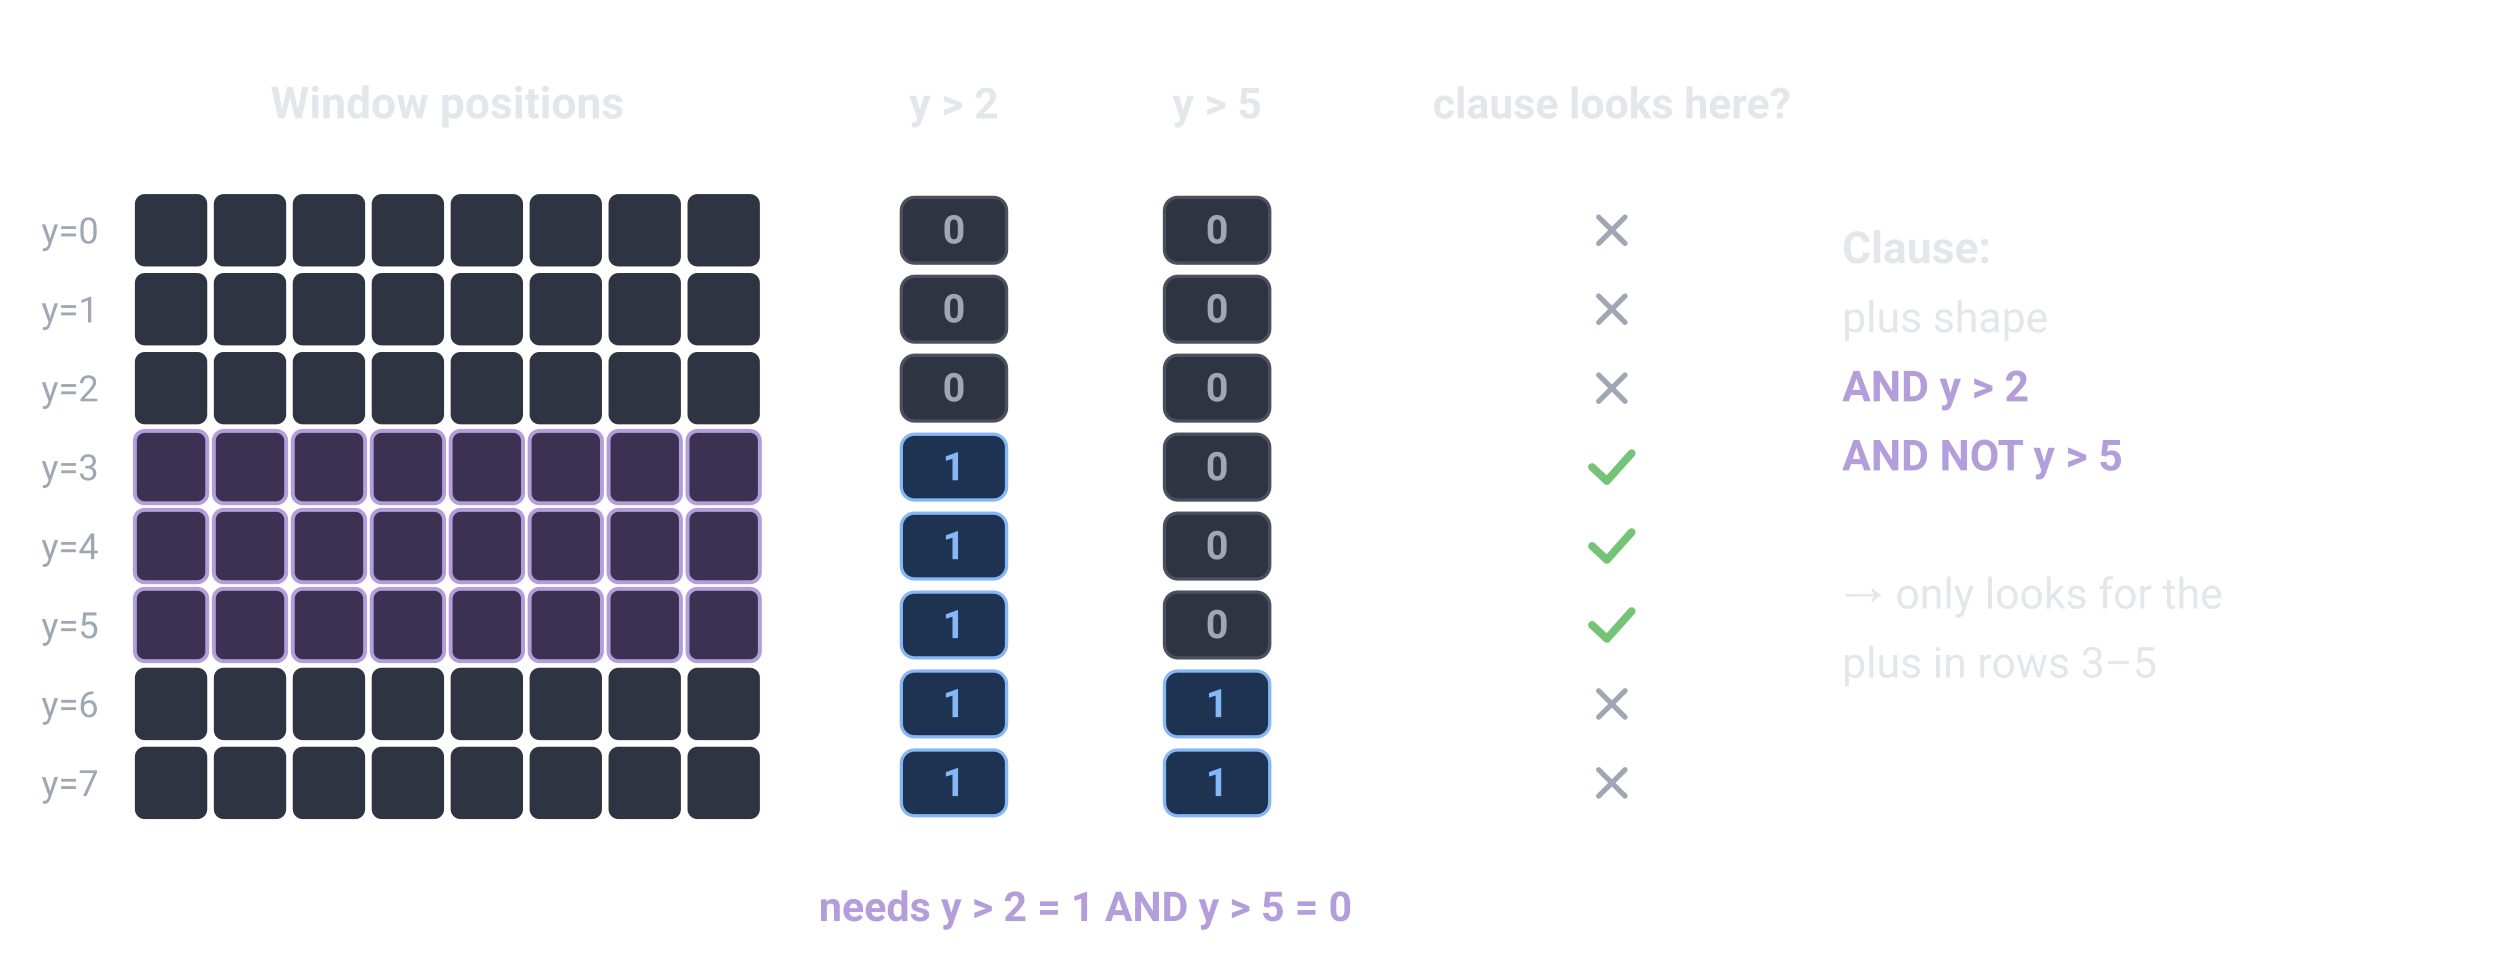
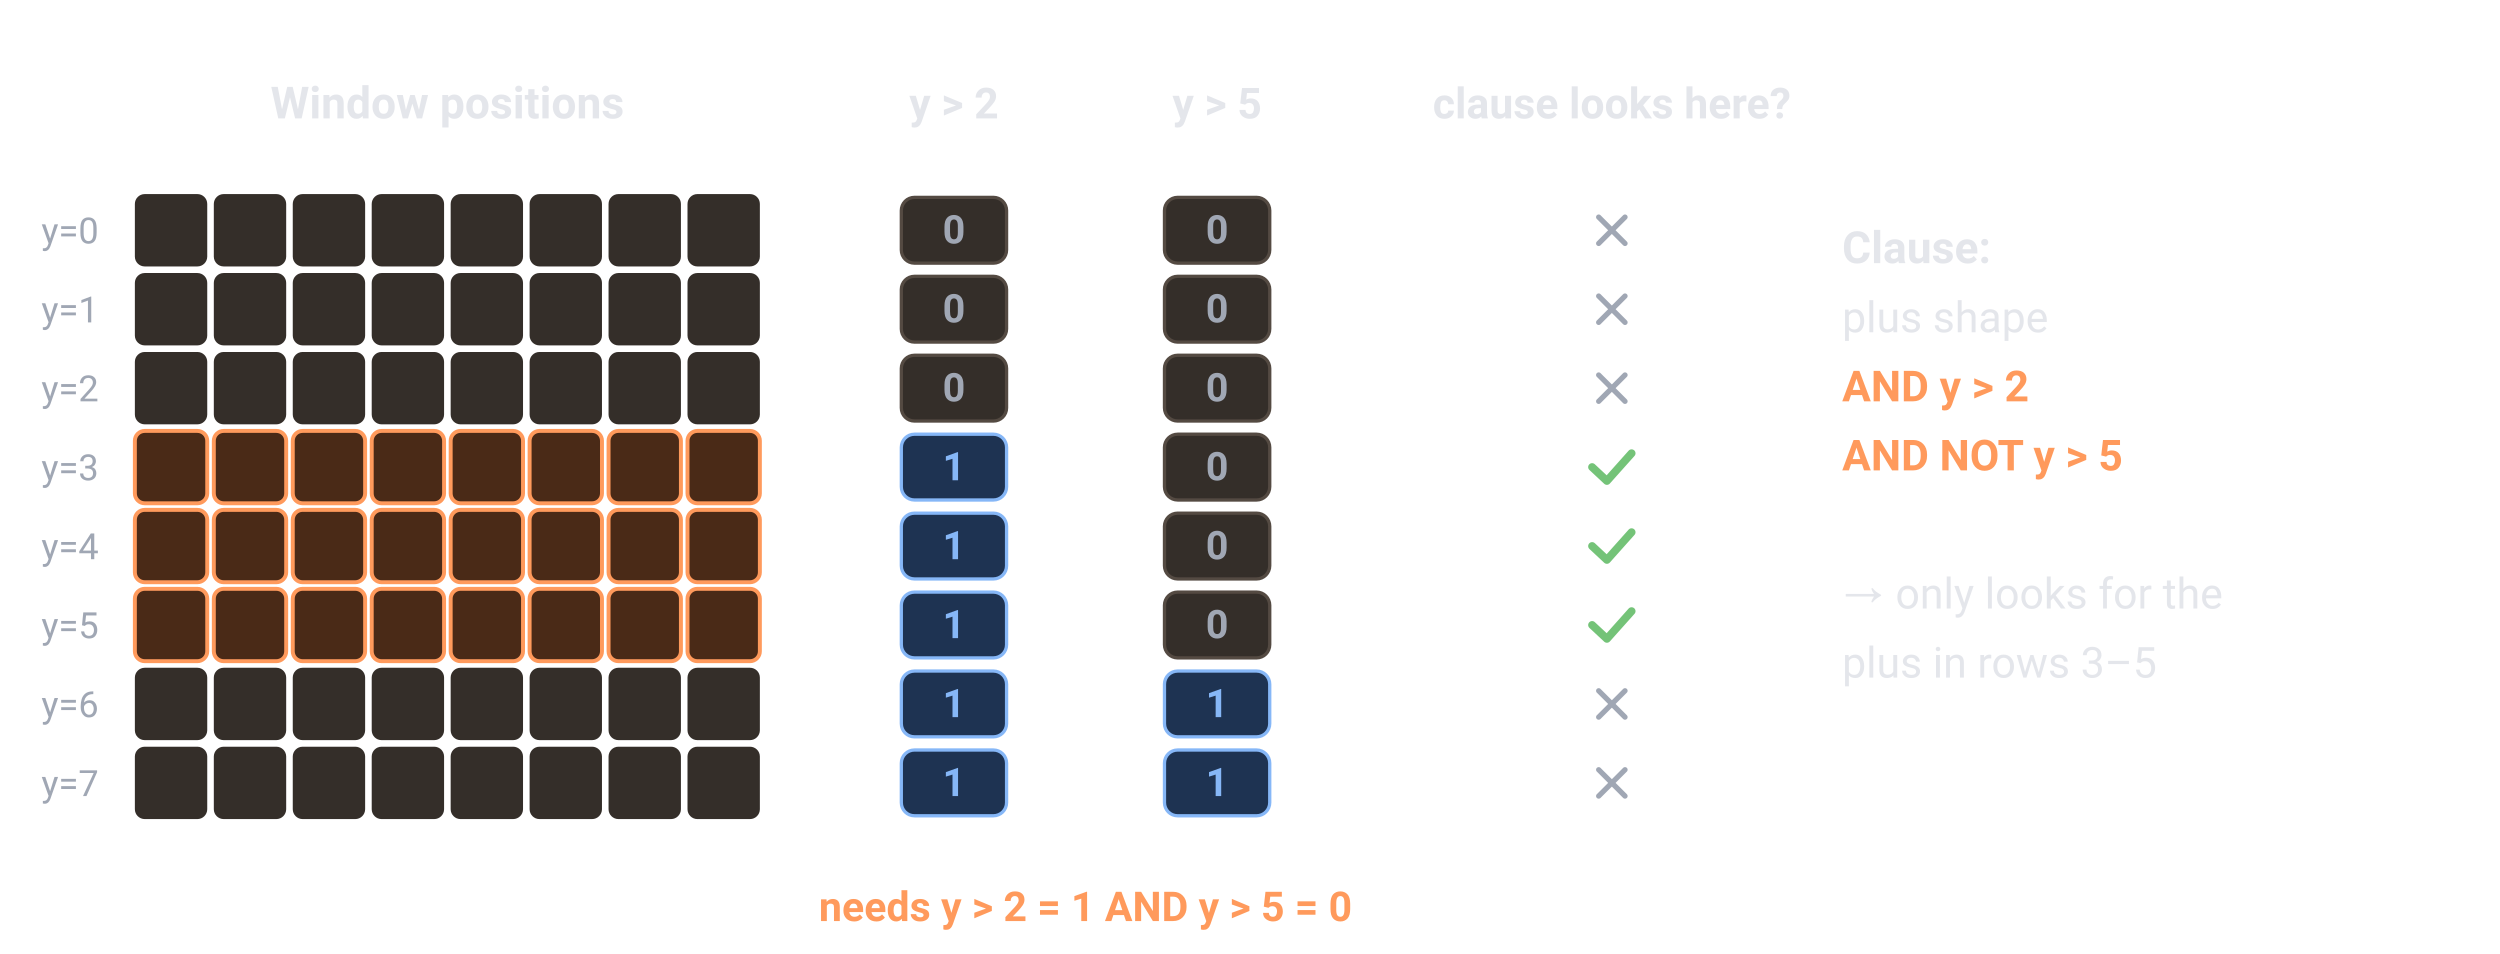
<svg xmlns="http://www.w3.org/2000/svg" viewBox="0 0 760 290" width="760" height="290" role="img" font-family="Roboto, 'Helvetica Neue', Helvetica, Arial, sans-serif">
  <text x="136" y="36" font-size="13.5" fill="#e4e6eb" text-anchor="middle" font-weight="bold">Window positions</text>
-   <rect x="41" y="59" width="22" height="22" rx="3" fill="#2f3442" stroke="none" stroke-width="1.2" />
-   <rect x="65" y="59" width="22" height="22" rx="3" fill="#2f3442" stroke="none" stroke-width="1.2" />
-   <rect x="89" y="59" width="22" height="22" rx="3" fill="#2f3442" stroke="none" stroke-width="1.2" />
-   <rect x="113" y="59" width="22" height="22" rx="3" fill="#2f3442" stroke="none" stroke-width="1.2" />
-   <rect x="137" y="59" width="22" height="22" rx="3" fill="#2f3442" stroke="none" stroke-width="1.2" />
-   <rect x="161" y="59" width="22" height="22" rx="3" fill="#2f3442" stroke="none" stroke-width="1.2" />
-   <rect x="185" y="59" width="22" height="22" rx="3" fill="#2f3442" stroke="none" stroke-width="1.2" />
-   <rect x="209" y="59" width="22" height="22" rx="3" fill="#2f3442" stroke="none" stroke-width="1.2" />
+   <rect x="41" y="59" width="22" height="22" rx="3" fill="#342e29" stroke="none" stroke-width="1.2" />
+   <rect x="65" y="59" width="22" height="22" rx="3" fill="#342e29" stroke="none" stroke-width="1.2" />
+   <rect x="89" y="59" width="22" height="22" rx="3" fill="#342e29" stroke="none" stroke-width="1.2" />
+   <rect x="113" y="59" width="22" height="22" rx="3" fill="#342e29" stroke="none" stroke-width="1.2" />
+   <rect x="137" y="59" width="22" height="22" rx="3" fill="#342e29" stroke="none" stroke-width="1.2" />
+   <rect x="161" y="59" width="22" height="22" rx="3" fill="#342e29" stroke="none" stroke-width="1.2" />
+   <rect x="185" y="59" width="22" height="22" rx="3" fill="#342e29" stroke="none" stroke-width="1.2" />
+   <rect x="209" y="59" width="22" height="22" rx="3" fill="#342e29" stroke="none" stroke-width="1.2" />
  <text x="30" y="74" font-size="11" fill="#a0a7b4" text-anchor="end" font-weight="normal">y=0</text>
-   <rect x="41" y="83" width="22" height="22" rx="3" fill="#2f3442" stroke="none" stroke-width="1.2" />
-   <rect x="65" y="83" width="22" height="22" rx="3" fill="#2f3442" stroke="none" stroke-width="1.2" />
-   <rect x="89" y="83" width="22" height="22" rx="3" fill="#2f3442" stroke="none" stroke-width="1.2" />
-   <rect x="113" y="83" width="22" height="22" rx="3" fill="#2f3442" stroke="none" stroke-width="1.2" />
-   <rect x="137" y="83" width="22" height="22" rx="3" fill="#2f3442" stroke="none" stroke-width="1.2" />
-   <rect x="161" y="83" width="22" height="22" rx="3" fill="#2f3442" stroke="none" stroke-width="1.2" />
-   <rect x="185" y="83" width="22" height="22" rx="3" fill="#2f3442" stroke="none" stroke-width="1.2" />
-   <rect x="209" y="83" width="22" height="22" rx="3" fill="#2f3442" stroke="none" stroke-width="1.2" />
+   <rect x="41" y="83" width="22" height="22" rx="3" fill="#342e29" stroke="none" stroke-width="1.2" />
+   <rect x="65" y="83" width="22" height="22" rx="3" fill="#342e29" stroke="none" stroke-width="1.2" />
+   <rect x="89" y="83" width="22" height="22" rx="3" fill="#342e29" stroke="none" stroke-width="1.2" />
+   <rect x="113" y="83" width="22" height="22" rx="3" fill="#342e29" stroke="none" stroke-width="1.2" />
+   <rect x="137" y="83" width="22" height="22" rx="3" fill="#342e29" stroke="none" stroke-width="1.2" />
+   <rect x="161" y="83" width="22" height="22" rx="3" fill="#342e29" stroke="none" stroke-width="1.2" />
+   <rect x="185" y="83" width="22" height="22" rx="3" fill="#342e29" stroke="none" stroke-width="1.2" />
+   <rect x="209" y="83" width="22" height="22" rx="3" fill="#342e29" stroke="none" stroke-width="1.2" />
  <text x="30" y="98" font-size="11" fill="#a0a7b4" text-anchor="end" font-weight="normal">y=1</text>
-   <rect x="41" y="107" width="22" height="22" rx="3" fill="#2f3442" stroke="none" stroke-width="1.2" />
-   <rect x="65" y="107" width="22" height="22" rx="3" fill="#2f3442" stroke="none" stroke-width="1.2" />
-   <rect x="89" y="107" width="22" height="22" rx="3" fill="#2f3442" stroke="none" stroke-width="1.2" />
-   <rect x="113" y="107" width="22" height="22" rx="3" fill="#2f3442" stroke="none" stroke-width="1.2" />
-   <rect x="137" y="107" width="22" height="22" rx="3" fill="#2f3442" stroke="none" stroke-width="1.2" />
-   <rect x="161" y="107" width="22" height="22" rx="3" fill="#2f3442" stroke="none" stroke-width="1.2" />
-   <rect x="185" y="107" width="22" height="22" rx="3" fill="#2f3442" stroke="none" stroke-width="1.2" />
-   <rect x="209" y="107" width="22" height="22" rx="3" fill="#2f3442" stroke="none" stroke-width="1.2" />
+   <rect x="41" y="107" width="22" height="22" rx="3" fill="#342e29" stroke="none" stroke-width="1.2" />
+   <rect x="65" y="107" width="22" height="22" rx="3" fill="#342e29" stroke="none" stroke-width="1.2" />
+   <rect x="89" y="107" width="22" height="22" rx="3" fill="#342e29" stroke="none" stroke-width="1.2" />
+   <rect x="113" y="107" width="22" height="22" rx="3" fill="#342e29" stroke="none" stroke-width="1.2" />
+   <rect x="137" y="107" width="22" height="22" rx="3" fill="#342e29" stroke="none" stroke-width="1.2" />
+   <rect x="161" y="107" width="22" height="22" rx="3" fill="#342e29" stroke="none" stroke-width="1.2" />
+   <rect x="185" y="107" width="22" height="22" rx="3" fill="#342e29" stroke="none" stroke-width="1.2" />
+   <rect x="209" y="107" width="22" height="22" rx="3" fill="#342e29" stroke="none" stroke-width="1.2" />
  <text x="30" y="122" font-size="11" fill="#a0a7b4" text-anchor="end" font-weight="normal">y=2</text>
-   <rect x="41" y="131" width="22" height="22" rx="3" fill="#3b3253" stroke="#b39ddb" stroke-width="1.2" />
-   <rect x="65" y="131" width="22" height="22" rx="3" fill="#3b3253" stroke="#b39ddb" stroke-width="1.2" />
-   <rect x="89" y="131" width="22" height="22" rx="3" fill="#3b3253" stroke="#b39ddb" stroke-width="1.2" />
-   <rect x="113" y="131" width="22" height="22" rx="3" fill="#3b3253" stroke="#b39ddb" stroke-width="1.2" />
-   <rect x="137" y="131" width="22" height="22" rx="3" fill="#3b3253" stroke="#b39ddb" stroke-width="1.2" />
-   <rect x="161" y="131" width="22" height="22" rx="3" fill="#3b3253" stroke="#b39ddb" stroke-width="1.2" />
-   <rect x="185" y="131" width="22" height="22" rx="3" fill="#3b3253" stroke="#b39ddb" stroke-width="1.2" />
-   <rect x="209" y="131" width="22" height="22" rx="3" fill="#3b3253" stroke="#b39ddb" stroke-width="1.2" />
+   <rect x="41" y="131" width="22" height="22" rx="3" fill="#4a2a17" stroke="#ff9a5c" stroke-width="1.2" />
+   <rect x="65" y="131" width="22" height="22" rx="3" fill="#4a2a17" stroke="#ff9a5c" stroke-width="1.2" />
+   <rect x="89" y="131" width="22" height="22" rx="3" fill="#4a2a17" stroke="#ff9a5c" stroke-width="1.2" />
+   <rect x="113" y="131" width="22" height="22" rx="3" fill="#4a2a17" stroke="#ff9a5c" stroke-width="1.2" />
+   <rect x="137" y="131" width="22" height="22" rx="3" fill="#4a2a17" stroke="#ff9a5c" stroke-width="1.2" />
+   <rect x="161" y="131" width="22" height="22" rx="3" fill="#4a2a17" stroke="#ff9a5c" stroke-width="1.2" />
+   <rect x="185" y="131" width="22" height="22" rx="3" fill="#4a2a17" stroke="#ff9a5c" stroke-width="1.2" />
+   <rect x="209" y="131" width="22" height="22" rx="3" fill="#4a2a17" stroke="#ff9a5c" stroke-width="1.2" />
  <text x="30" y="146" font-size="11" fill="#a0a7b4" text-anchor="end" font-weight="normal">y=3</text>
-   <rect x="41" y="155" width="22" height="22" rx="3" fill="#3b3253" stroke="#b39ddb" stroke-width="1.2" />
-   <rect x="65" y="155" width="22" height="22" rx="3" fill="#3b3253" stroke="#b39ddb" stroke-width="1.2" />
-   <rect x="89" y="155" width="22" height="22" rx="3" fill="#3b3253" stroke="#b39ddb" stroke-width="1.2" />
-   <rect x="113" y="155" width="22" height="22" rx="3" fill="#3b3253" stroke="#b39ddb" stroke-width="1.2" />
-   <rect x="137" y="155" width="22" height="22" rx="3" fill="#3b3253" stroke="#b39ddb" stroke-width="1.2" />
-   <rect x="161" y="155" width="22" height="22" rx="3" fill="#3b3253" stroke="#b39ddb" stroke-width="1.2" />
-   <rect x="185" y="155" width="22" height="22" rx="3" fill="#3b3253" stroke="#b39ddb" stroke-width="1.2" />
-   <rect x="209" y="155" width="22" height="22" rx="3" fill="#3b3253" stroke="#b39ddb" stroke-width="1.2" />
+   <rect x="41" y="155" width="22" height="22" rx="3" fill="#4a2a17" stroke="#ff9a5c" stroke-width="1.2" />
+   <rect x="65" y="155" width="22" height="22" rx="3" fill="#4a2a17" stroke="#ff9a5c" stroke-width="1.2" />
+   <rect x="89" y="155" width="22" height="22" rx="3" fill="#4a2a17" stroke="#ff9a5c" stroke-width="1.2" />
+   <rect x="113" y="155" width="22" height="22" rx="3" fill="#4a2a17" stroke="#ff9a5c" stroke-width="1.2" />
+   <rect x="137" y="155" width="22" height="22" rx="3" fill="#4a2a17" stroke="#ff9a5c" stroke-width="1.2" />
+   <rect x="161" y="155" width="22" height="22" rx="3" fill="#4a2a17" stroke="#ff9a5c" stroke-width="1.2" />
+   <rect x="185" y="155" width="22" height="22" rx="3" fill="#4a2a17" stroke="#ff9a5c" stroke-width="1.2" />
+   <rect x="209" y="155" width="22" height="22" rx="3" fill="#4a2a17" stroke="#ff9a5c" stroke-width="1.2" />
  <text x="30" y="170" font-size="11" fill="#a0a7b4" text-anchor="end" font-weight="normal">y=4</text>
-   <rect x="41" y="179" width="22" height="22" rx="3" fill="#3b3253" stroke="#b39ddb" stroke-width="1.2" />
-   <rect x="65" y="179" width="22" height="22" rx="3" fill="#3b3253" stroke="#b39ddb" stroke-width="1.2" />
-   <rect x="89" y="179" width="22" height="22" rx="3" fill="#3b3253" stroke="#b39ddb" stroke-width="1.2" />
-   <rect x="113" y="179" width="22" height="22" rx="3" fill="#3b3253" stroke="#b39ddb" stroke-width="1.2" />
-   <rect x="137" y="179" width="22" height="22" rx="3" fill="#3b3253" stroke="#b39ddb" stroke-width="1.2" />
-   <rect x="161" y="179" width="22" height="22" rx="3" fill="#3b3253" stroke="#b39ddb" stroke-width="1.2" />
-   <rect x="185" y="179" width="22" height="22" rx="3" fill="#3b3253" stroke="#b39ddb" stroke-width="1.2" />
-   <rect x="209" y="179" width="22" height="22" rx="3" fill="#3b3253" stroke="#b39ddb" stroke-width="1.2" />
+   <rect x="41" y="179" width="22" height="22" rx="3" fill="#4a2a17" stroke="#ff9a5c" stroke-width="1.2" />
+   <rect x="65" y="179" width="22" height="22" rx="3" fill="#4a2a17" stroke="#ff9a5c" stroke-width="1.2" />
+   <rect x="89" y="179" width="22" height="22" rx="3" fill="#4a2a17" stroke="#ff9a5c" stroke-width="1.2" />
+   <rect x="113" y="179" width="22" height="22" rx="3" fill="#4a2a17" stroke="#ff9a5c" stroke-width="1.2" />
+   <rect x="137" y="179" width="22" height="22" rx="3" fill="#4a2a17" stroke="#ff9a5c" stroke-width="1.2" />
+   <rect x="161" y="179" width="22" height="22" rx="3" fill="#4a2a17" stroke="#ff9a5c" stroke-width="1.2" />
+   <rect x="185" y="179" width="22" height="22" rx="3" fill="#4a2a17" stroke="#ff9a5c" stroke-width="1.2" />
+   <rect x="209" y="179" width="22" height="22" rx="3" fill="#4a2a17" stroke="#ff9a5c" stroke-width="1.2" />
  <text x="30" y="194" font-size="11" fill="#a0a7b4" text-anchor="end" font-weight="normal">y=5</text>
-   <rect x="41" y="203" width="22" height="22" rx="3" fill="#2f3442" stroke="none" stroke-width="1.2" />
-   <rect x="65" y="203" width="22" height="22" rx="3" fill="#2f3442" stroke="none" stroke-width="1.2" />
-   <rect x="89" y="203" width="22" height="22" rx="3" fill="#2f3442" stroke="none" stroke-width="1.2" />
-   <rect x="113" y="203" width="22" height="22" rx="3" fill="#2f3442" stroke="none" stroke-width="1.2" />
-   <rect x="137" y="203" width="22" height="22" rx="3" fill="#2f3442" stroke="none" stroke-width="1.2" />
-   <rect x="161" y="203" width="22" height="22" rx="3" fill="#2f3442" stroke="none" stroke-width="1.2" />
-   <rect x="185" y="203" width="22" height="22" rx="3" fill="#2f3442" stroke="none" stroke-width="1.2" />
-   <rect x="209" y="203" width="22" height="22" rx="3" fill="#2f3442" stroke="none" stroke-width="1.2" />
+   <rect x="41" y="203" width="22" height="22" rx="3" fill="#342e29" stroke="none" stroke-width="1.2" />
+   <rect x="65" y="203" width="22" height="22" rx="3" fill="#342e29" stroke="none" stroke-width="1.2" />
+   <rect x="89" y="203" width="22" height="22" rx="3" fill="#342e29" stroke="none" stroke-width="1.2" />
+   <rect x="113" y="203" width="22" height="22" rx="3" fill="#342e29" stroke="none" stroke-width="1.2" />
+   <rect x="137" y="203" width="22" height="22" rx="3" fill="#342e29" stroke="none" stroke-width="1.2" />
+   <rect x="161" y="203" width="22" height="22" rx="3" fill="#342e29" stroke="none" stroke-width="1.2" />
+   <rect x="185" y="203" width="22" height="22" rx="3" fill="#342e29" stroke="none" stroke-width="1.2" />
+   <rect x="209" y="203" width="22" height="22" rx="3" fill="#342e29" stroke="none" stroke-width="1.2" />
  <text x="30" y="218" font-size="11" fill="#a0a7b4" text-anchor="end" font-weight="normal">y=6</text>
-   <rect x="41" y="227" width="22" height="22" rx="3" fill="#2f3442" stroke="none" stroke-width="1.2" />
-   <rect x="65" y="227" width="22" height="22" rx="3" fill="#2f3442" stroke="none" stroke-width="1.2" />
-   <rect x="89" y="227" width="22" height="22" rx="3" fill="#2f3442" stroke="none" stroke-width="1.2" />
-   <rect x="113" y="227" width="22" height="22" rx="3" fill="#2f3442" stroke="none" stroke-width="1.2" />
-   <rect x="137" y="227" width="22" height="22" rx="3" fill="#2f3442" stroke="none" stroke-width="1.2" />
-   <rect x="161" y="227" width="22" height="22" rx="3" fill="#2f3442" stroke="none" stroke-width="1.2" />
-   <rect x="185" y="227" width="22" height="22" rx="3" fill="#2f3442" stroke="none" stroke-width="1.2" />
-   <rect x="209" y="227" width="22" height="22" rx="3" fill="#2f3442" stroke="none" stroke-width="1.2" />
+   <rect x="41" y="227" width="22" height="22" rx="3" fill="#342e29" stroke="none" stroke-width="1.2" />
+   <rect x="65" y="227" width="22" height="22" rx="3" fill="#342e29" stroke="none" stroke-width="1.2" />
+   <rect x="89" y="227" width="22" height="22" rx="3" fill="#342e29" stroke="none" stroke-width="1.2" />
+   <rect x="113" y="227" width="22" height="22" rx="3" fill="#342e29" stroke="none" stroke-width="1.2" />
+   <rect x="137" y="227" width="22" height="22" rx="3" fill="#342e29" stroke="none" stroke-width="1.2" />
+   <rect x="161" y="227" width="22" height="22" rx="3" fill="#342e29" stroke="none" stroke-width="1.2" />
+   <rect x="185" y="227" width="22" height="22" rx="3" fill="#342e29" stroke="none" stroke-width="1.2" />
+   <rect x="209" y="227" width="22" height="22" rx="3" fill="#342e29" stroke="none" stroke-width="1.2" />
  <text x="30" y="242" font-size="11" fill="#a0a7b4" text-anchor="end" font-weight="normal">y=7</text>
  <text x="290" y="36" font-size="13" fill="#e4e6eb" text-anchor="middle" font-weight="bold">y &gt; 2</text>
  <text x="370" y="36" font-size="13" fill="#e4e6eb" text-anchor="middle" font-weight="bold">y &gt; 5</text>
  <text x="490" y="36" font-size="13" fill="#e4e6eb" text-anchor="middle" font-weight="bold">clause looks here?</text>
-   <rect x="274" y="60" width="32" height="20" rx="4" fill="#2f3442" stroke="#4a505e" stroke-width="1" />
+   <rect x="274" y="60" width="32" height="20" rx="4" fill="#342e29" stroke="#544a42" stroke-width="1" />
  <text x="290" y="74" font-size="12" fill="#a0a7b4" text-anchor="middle" font-weight="bold">0</text>
-   <rect x="354" y="60" width="32" height="20" rx="4" fill="#2f3442" stroke="#4a505e" stroke-width="1" />
+   <rect x="354" y="60" width="32" height="20" rx="4" fill="#342e29" stroke="#544a42" stroke-width="1" />
  <text x="370" y="74" font-size="12" fill="#a0a7b4" text-anchor="middle" font-weight="bold">0</text>
  <line x1="486" y1="66" x2="494" y2="74" stroke="#a0a7b4" stroke-width="1.6" stroke-linecap="round" />
  <line x1="486" y1="74" x2="494" y2="66" stroke="#a0a7b4" stroke-width="1.6" stroke-linecap="round" />
-   <rect x="274" y="84" width="32" height="20" rx="4" fill="#2f3442" stroke="#4a505e" stroke-width="1" />
+   <rect x="274" y="84" width="32" height="20" rx="4" fill="#342e29" stroke="#544a42" stroke-width="1" />
  <text x="290" y="98" font-size="12" fill="#a0a7b4" text-anchor="middle" font-weight="bold">0</text>
-   <rect x="354" y="84" width="32" height="20" rx="4" fill="#2f3442" stroke="#4a505e" stroke-width="1" />
+   <rect x="354" y="84" width="32" height="20" rx="4" fill="#342e29" stroke="#544a42" stroke-width="1" />
  <text x="370" y="98" font-size="12" fill="#a0a7b4" text-anchor="middle" font-weight="bold">0</text>
  <line x1="486" y1="90" x2="494" y2="98" stroke="#a0a7b4" stroke-width="1.6" stroke-linecap="round" />
  <line x1="486" y1="98" x2="494" y2="90" stroke="#a0a7b4" stroke-width="1.6" stroke-linecap="round" />
-   <rect x="274" y="108" width="32" height="20" rx="4" fill="#2f3442" stroke="#4a505e" stroke-width="1" />
+   <rect x="274" y="108" width="32" height="20" rx="4" fill="#342e29" stroke="#544a42" stroke-width="1" />
  <text x="290" y="122" font-size="12" fill="#a0a7b4" text-anchor="middle" font-weight="bold">0</text>
-   <rect x="354" y="108" width="32" height="20" rx="4" fill="#2f3442" stroke="#4a505e" stroke-width="1" />
+   <rect x="354" y="108" width="32" height="20" rx="4" fill="#342e29" stroke="#544a42" stroke-width="1" />
  <text x="370" y="122" font-size="12" fill="#a0a7b4" text-anchor="middle" font-weight="bold">0</text>
  <line x1="486" y1="114" x2="494" y2="122" stroke="#a0a7b4" stroke-width="1.6" stroke-linecap="round" />
  <line x1="486" y1="122" x2="494" y2="114" stroke="#a0a7b4" stroke-width="1.6" stroke-linecap="round" />
  <rect x="274" y="132" width="32" height="20" rx="4" fill="#1e3352" stroke="#86b7f7" stroke-width="1" />
  <text x="290" y="146" font-size="12" fill="#86b7f7" text-anchor="middle" font-weight="bold">1</text>
-   <rect x="354" y="132" width="32" height="20" rx="4" fill="#2f3442" stroke="#4a505e" stroke-width="1" />
+   <rect x="354" y="132" width="32" height="20" rx="4" fill="#342e29" stroke="#544a42" stroke-width="1" />
  <text x="370" y="146" font-size="12" fill="#a0a7b4" text-anchor="middle" font-weight="bold">0</text>
  <polyline points="484.0,142.0 488.5,146.2 496.0,137.8" fill="none" stroke="#74c378" stroke-width="2.4" stroke-linecap="round" stroke-linejoin="round" />
  <rect x="274" y="156" width="32" height="20" rx="4" fill="#1e3352" stroke="#86b7f7" stroke-width="1" />
  <text x="290" y="170" font-size="12" fill="#86b7f7" text-anchor="middle" font-weight="bold">1</text>
-   <rect x="354" y="156" width="32" height="20" rx="4" fill="#2f3442" stroke="#4a505e" stroke-width="1" />
+   <rect x="354" y="156" width="32" height="20" rx="4" fill="#342e29" stroke="#544a42" stroke-width="1" />
  <text x="370" y="170" font-size="12" fill="#a0a7b4" text-anchor="middle" font-weight="bold">0</text>
  <polyline points="484.0,166.0 488.5,170.2 496.0,161.8" fill="none" stroke="#74c378" stroke-width="2.4" stroke-linecap="round" stroke-linejoin="round" />
  <rect x="274" y="180" width="32" height="20" rx="4" fill="#1e3352" stroke="#86b7f7" stroke-width="1" />
  <text x="290" y="194" font-size="12" fill="#86b7f7" text-anchor="middle" font-weight="bold">1</text>
-   <rect x="354" y="180" width="32" height="20" rx="4" fill="#2f3442" stroke="#4a505e" stroke-width="1" />
+   <rect x="354" y="180" width="32" height="20" rx="4" fill="#342e29" stroke="#544a42" stroke-width="1" />
  <text x="370" y="194" font-size="12" fill="#a0a7b4" text-anchor="middle" font-weight="bold">0</text>
  <polyline points="484.0,190.0 488.5,194.2 496.0,185.8" fill="none" stroke="#74c378" stroke-width="2.4" stroke-linecap="round" stroke-linejoin="round" />
  <rect x="274" y="204" width="32" height="20" rx="4" fill="#1e3352" stroke="#86b7f7" stroke-width="1" />
  <text x="290" y="218" font-size="12" fill="#86b7f7" text-anchor="middle" font-weight="bold">1</text>
  <rect x="354" y="204" width="32" height="20" rx="4" fill="#1e3352" stroke="#86b7f7" stroke-width="1" />
  <text x="370" y="218" font-size="12" fill="#86b7f7" text-anchor="middle" font-weight="bold">1</text>
  <line x1="486" y1="210" x2="494" y2="218" stroke="#a0a7b4" stroke-width="1.6" stroke-linecap="round" />
  <line x1="486" y1="218" x2="494" y2="210" stroke="#a0a7b4" stroke-width="1.6" stroke-linecap="round" />
  <rect x="274" y="228" width="32" height="20" rx="4" fill="#1e3352" stroke="#86b7f7" stroke-width="1" />
  <text x="290" y="242" font-size="12" fill="#86b7f7" text-anchor="middle" font-weight="bold">1</text>
  <rect x="354" y="228" width="32" height="20" rx="4" fill="#1e3352" stroke="#86b7f7" stroke-width="1" />
  <text x="370" y="242" font-size="12" fill="#86b7f7" text-anchor="middle" font-weight="bold">1</text>
  <line x1="486" y1="234" x2="494" y2="242" stroke="#a0a7b4" stroke-width="1.6" stroke-linecap="round" />
  <line x1="486" y1="242" x2="494" y2="234" stroke="#a0a7b4" stroke-width="1.6" stroke-linecap="round" />
-   <text x="330" y="280" font-size="12.5" fill="#b39ddb" text-anchor="middle" font-weight="bold">needs  y &gt; 2 = 1  AND  y &gt; 5 = 0</text>
+   <text x="330" y="280" font-size="12.5" fill="#ff9a5c" text-anchor="middle" font-weight="bold">needs  y &gt; 2 = 1  AND  y &gt; 5 = 0</text>
  <text x="560" y="80" font-size="13.5" fill="#e4e6eb" text-anchor="start" font-weight="bold">Clause:</text>
  <text x="560" y="101" font-size="13" fill="#e4e6eb" text-anchor="start" font-weight="normal">plus shape</text>
-   <text x="560" y="122" font-size="13" fill="#b39ddb" text-anchor="start" font-weight="bold">AND  y &gt; 2</text>
-   <text x="560" y="143" font-size="13" fill="#b39ddb" text-anchor="start" font-weight="bold">AND  NOT  y &gt; 5</text>
+   <text x="560" y="122" font-size="13" fill="#ff9a5c" text-anchor="start" font-weight="bold">AND  y &gt; 2</text>
+   <text x="560" y="143" font-size="13" fill="#ff9a5c" text-anchor="start" font-weight="bold">AND  NOT  y &gt; 5</text>
  <text x="560" y="164" font-size="13" fill="#e4e6eb" text-anchor="start" font-weight="normal" />
  <text x="560" y="185" font-size="13" fill="#e4e6eb" text-anchor="start" font-weight="normal">→ only looks for the</text>
  <text x="560" y="206" font-size="13" fill="#e4e6eb" text-anchor="start" font-weight="normal">plus in rows 3–5</text>
</svg>
